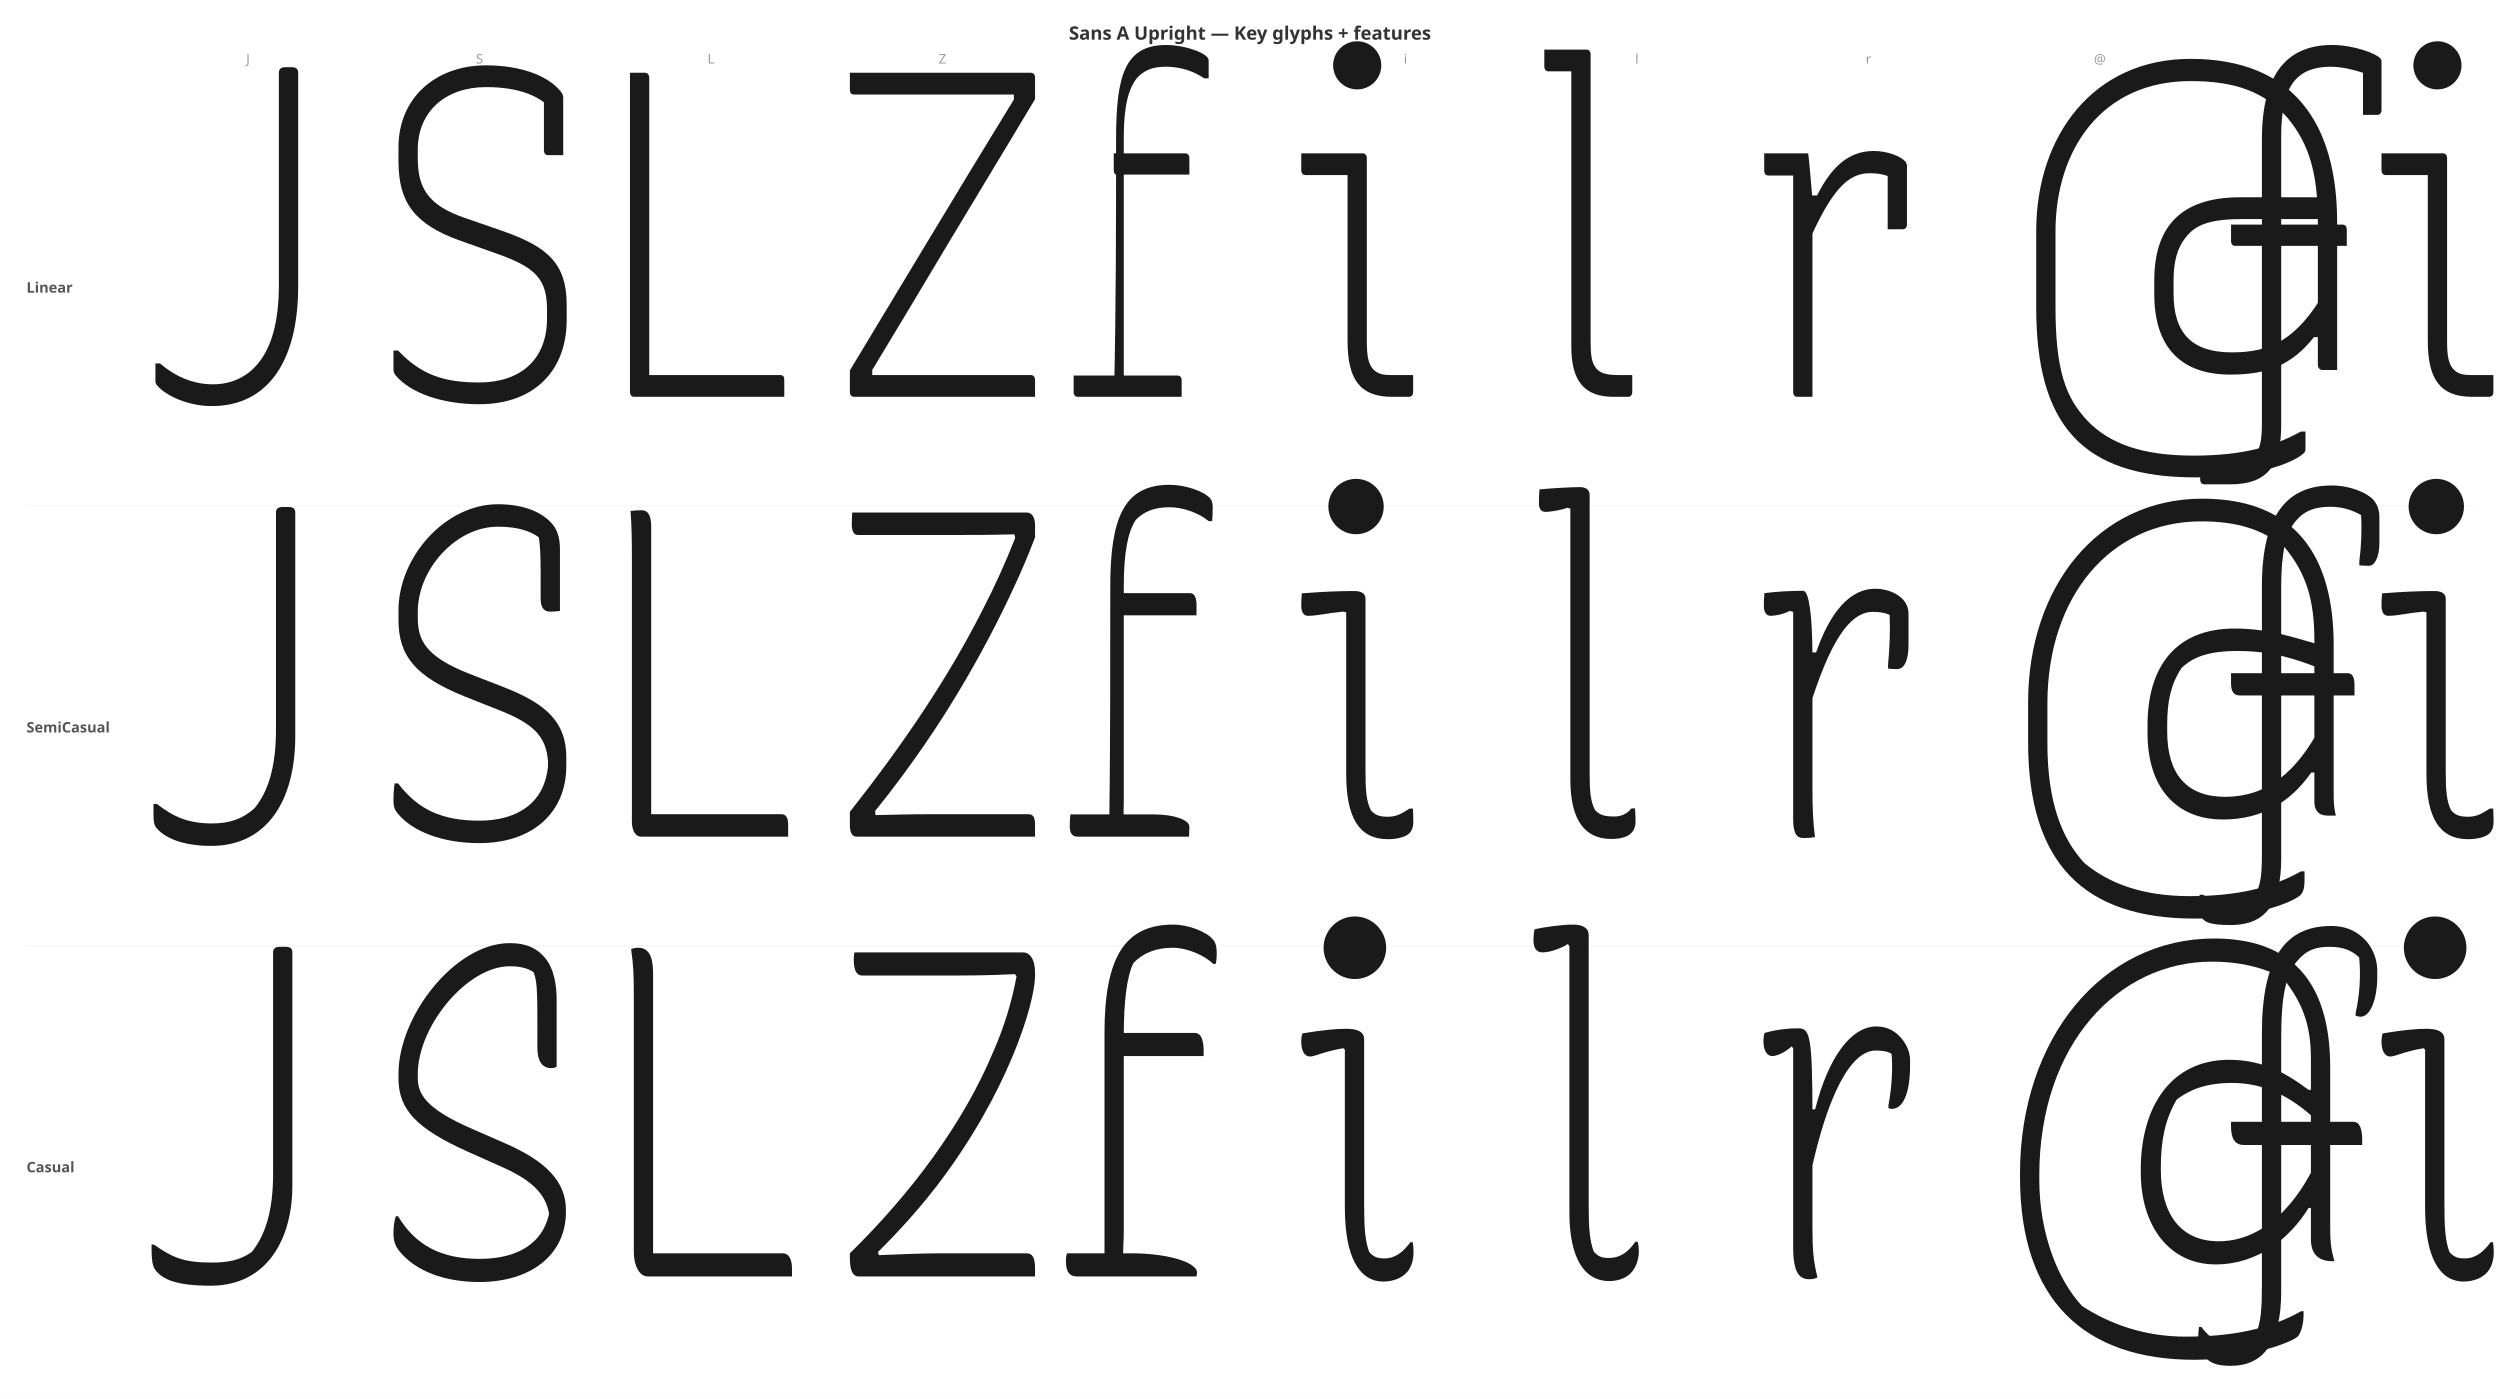
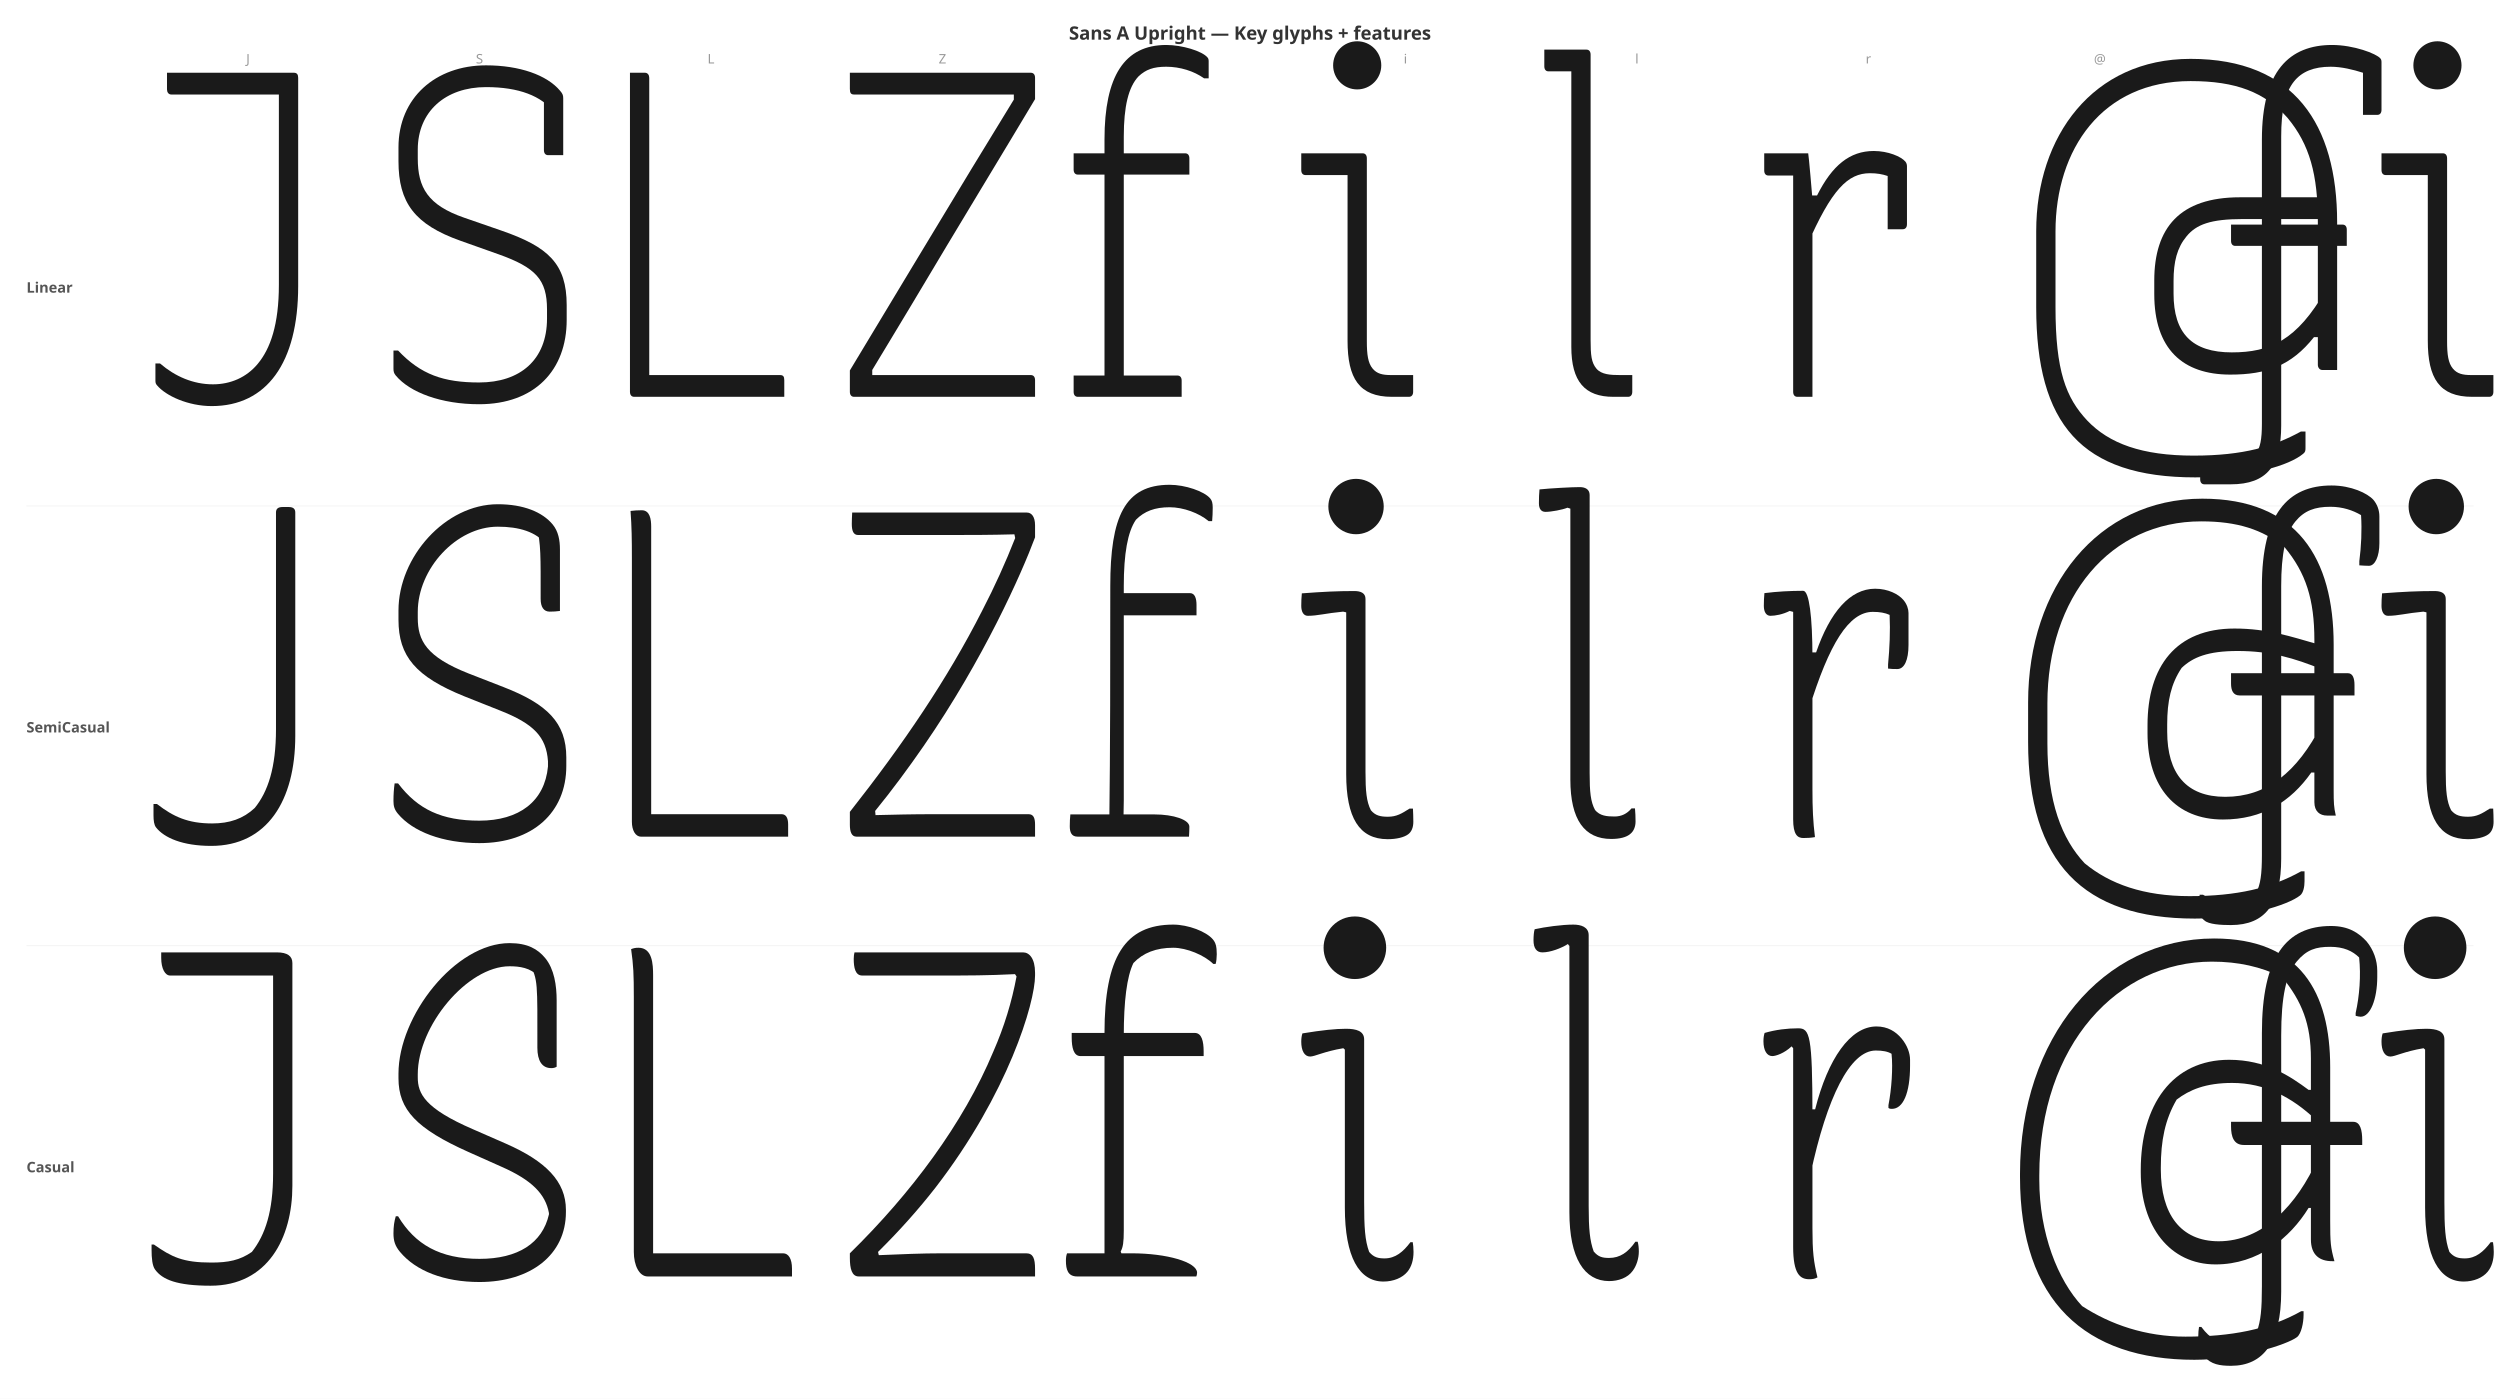
<svg xmlns="http://www.w3.org/2000/svg" width="1890.0" height="1057.5" viewBox="0 0 1890.0 1057.5">
  <rect width="100%" height="100%" fill="white" />
  <text x="945.0" y="30" text-anchor="middle" font-size="14" font-family="sans-serif" font-weight="bold" fill="#333">Sans A Upright — Key glyphs + features</text>
  <text x="187.5" y="48" text-anchor="middle" font-size="10" font-family="sans-serif" fill="#999">J</text>
  <text x="362.5" y="48" text-anchor="middle" font-size="10" font-family="sans-serif" fill="#999">S</text>
  <text x="537.5" y="48" text-anchor="middle" font-size="10" font-family="sans-serif" fill="#999">L</text>
  <text x="712.5" y="48" text-anchor="middle" font-size="10" font-family="sans-serif" fill="#999">Z</text>
  <text x="887.5" y="48" text-anchor="middle" font-size="10" font-family="sans-serif" fill="#999">f</text>
  <text x="1062.5" y="48" text-anchor="middle" font-size="10" font-family="sans-serif" fill="#999">i</text>
  <text x="1237.5" y="48" text-anchor="middle" font-size="10" font-family="sans-serif" fill="#999">l</text>
  <text x="1412.5" y="48" text-anchor="middle" font-size="10" font-family="sans-serif" fill="#999">r</text>
  <text x="1587.5" y="48" text-anchor="middle" font-size="10" font-family="sans-serif" fill="#999">@</text>
  <text x="1762.5" y="48" text-anchor="middle" font-size="10" font-family="sans-serif" fill="#999">fi</text>
  <text x="20" y="221.25" font-size="11" font-family="sans-serif" font-weight="bold" fill="#555">Linear</text>
-   <path d="M160.958 290.55C146.083 290.55 132.375 284.6 121.0 274.8H117.5C117.5 279.35 117.5 283.2 117.5 287.75C117.5 289.5 117.792 290.2 118.667 291.25C125.375 299.3 142.292 307.0 160.083 307.0C201.5 307.0 225.417 274.45 225.417 216.35C225.417 163.105 225.417 108.246 225.417 55C225.417 52.2 223.958 50.8 220.312 50.8C218.854 50.8 217.396 50.8 215.938 50.8C212.292 50.8 210.833 52.2 210.833 55C210.833 55 210.833 55 210.833 55C210.833 55 210.833 55 210.833 55C210.833 107.899 210.833 162.401 210.833 215.3C210.833 245.4 204.417 263.6 194.792 275.15C186.333 285.3 174.375 290.55 160.958 290.55Z" fill="#1a1a1a" />
+   <path d="M160.958 290.55C146.083 290.55 132.375 284.6 121.0 274.8H117.5C117.5 279.35 117.5 283.2 117.5 287.75C117.5 289.5 117.792 290.2 118.667 291.25C125.375 299.3 142.292 307.0 160.083 307.0C201.5 307.0 225.417 274.45 225.417 216.35C225.417 168.75 225.417 114.85 225.417 58.85C225.417 56.4 224.542 55 222.208 55C189.25 55 159.208 55 126.25 55C126.25 59.2 126.25 63.4 126.25 67.6C126.25 69.7 127.417 71.45 129.458 71.45C160.375 71.45 188.667 71.45 219.583 71.45L208.208 67.6L213.75 73.2L210.833 60.95C210.833 116.25 210.833 168.4 210.833 215.3C210.833 245.4 204.417 263.6 194.792 275.15C186.333 285.3 174.375 290.55 160.958 290.55Z" fill="#1a1a1a" />
  <path d="M367.458 49.4C329.25 49.4 301.25 74.035 301.25 111.35V121.85C301.25 153.35 313.53 169.736 348.208 182.05L376.792 192.2C405.06 202.238 413.542 211.45 413.542 233.85V240.85C413.542 272.0 393.24 289.15 362.208 289.15C335.375 289.15 318.167 283.2 300.958 265.0H297.458C297.458 269.55 297.458 273.989 297.458 278.65C297.458 280.75 297.75 282.15 299.208 283.9C309.885 296.712 333.598 305.6 362.208 305.6C404.208 305.6 428.417 279.89 428.417 241.9V230.7C428.417 199.292 414.433 186.58 379.125 174.35L350.833 164.55C323.415 155.053 315.833 141.8 315.833 119.75V113.1C315.833 84.4 336.715 65.85 367.458 65.85C392.25 65.85 409.458 72.5 419.083 85.1L411.208 66.9C411.208 82.3 411.208 98.05 411.208 113.45C411.208 115.9 412.375 117.3 414.417 117.3C418.208 117.3 422.0 117.3 425.792 117.3C425.792 102.964 425.792 88.6 425.792 74.25C425.792 71.8 425.208 70.75 423.458 68.65C413.542 56.75 392.833 49.4 367.458 49.4Z" fill="#1a1a1a" />
  <path d="M479.458 300.0H592.917C592.917 296.85 592.917 291.6 592.917 287.4C592.917 284.6 592.042 283.55 589.708 283.55H490.833C490.833 208.65 490.833 133.75 490.833 58.85C490.833 56.75 489.667 55 487.625 55C483.833 55 480.042 55 476.25 55C476.25 66.55 476.25 78.45 476.25 90.0C476.25 123.6 476.25 217.05 476.25 296.15C476.25 298.6 477.417 300.0 479.458 300.0Z" fill="#1a1a1a" />
  <path d="M782.5 300.0C782.5 295.8 782.5 291.6 782.5 287.4C782.5 284.95 781.333 283.55 779.292 283.55H700.833C681.875 283.55 671.375 283.55 659.417 283.55V279.7C669.042 263.95 678.958 247.15 689.167 230.35C724.75 170.5 762.083 109.25 782.5 74.95V58.85C782.5 56.4 781.333 55 779.292 55H642.5C642.5 60.6 642.5 63.4 642.5 67.25C642.5 70.4 643.375 71.45 645.708 71.45H712.208C736.125 71.45 750.125 71.45 766.458 71.45V75.3C755.375 93.5 744.583 111.0 734.375 127.8C704.625 176.8 676.917 223.0 642.5 280.05V296.15C642.5 298.6 643.667 300.0 645.708 300.0Z" fill="#1a1a1a" />
-   <path d="M881.667 34.0C850.167 34.0 843.75 57.45 843.75 105.4C843.75 169.1 843.75 232.8 842.233 296.5H850.75L849.583 292.65C849.583 288.45 849.583 284.6 849.583 280.4C849.583 221.25 849.583 162.1 849.583 103.3C849.583 80.55 853.083 65.85 860.667 57.8C866.208 52.55 872.042 50.45 881.667 50.45C892.167 50.45 902.602 53.762 910.25 59.2H913.75C913.75 55 913.75 50.45 913.75 46.25C913.75 44.85 913.458 44.15 912.875 43.45C908.792 38.55 893.625 34.0 881.667 34.0ZM842.0 115.9C842.0 120.45 842.0 123.6 842.0 128.15C842.0 130.6 842.7 132.0 843.925 132.0H899.167C899.167 127.45 899.167 124.3 899.167 119.75C899.167 117.3 898.0 115.9 895.958 115.9ZM811.667 283.9C811.667 288.45 811.667 291.6 811.667 296.15C811.667 298.6 812.833 300.0 814.875 300.0H893.333C893.333 295.45 893.333 292.3 893.333 287.75C893.333 285.3 892.167 283.9 890.125 283.9Z" fill="#1a1a1a" />
+   <path d="M881.667 34.0C850.167 34.0 835.0 57.45 835.0 105.4C835.0 169.1 835.0 232.8 835.0 296.5H850.75L849.583 292.65C849.583 288.45 849.583 284.6 849.583 280.4C849.583 221.25 849.583 162.1 849.583 103.3C849.583 80.55 853.083 65.85 860.667 57.8C866.208 52.55 872.042 50.45 881.667 50.45C892.167 50.45 902.602 53.762 910.25 59.2H913.75C913.75 55 913.75 50.45 913.75 46.25C913.75 44.85 913.458 44.15 912.875 43.45C908.792 38.55 893.625 34.0 881.667 34.0ZM811.667 115.9C811.667 120.45 811.667 123.6 811.667 128.15C811.667 130.6 812.833 132.0 814.875 132.0H899.167C899.167 127.45 899.167 124.3 899.167 119.75C899.167 117.3 898.0 115.9 895.958 115.9ZM811.667 283.9C811.667 288.45 811.667 291.6 811.667 296.15C811.667 298.6 812.833 300.0 814.875 300.0H893.333C893.333 295.45 893.333 292.3 893.333 287.75C893.333 285.3 892.167 283.9 890.125 283.9Z" fill="#1a1a1a" />
  <path d="M983.75 115.9C983.75 120.1 983.75 124.3 983.75 128.5C983.75 130.95 984.917 132.35 986.958 132.35C998.333 132.35 1003.875 132.35 1015.25 132.35H1018.75C1018.75 173.65 1018.75 217.75 1018.75 257.65C1018.75 286.0 1027.5 300.0 1052.292 300.0C1058.125 300.0 1062.792 300.0 1065.125 300.0C1067.167 300.0 1068.333 298.6 1068.333 296.15C1068.333 291.95 1068.333 287.75 1068.333 283.55H1064.833C1058.708 283.55 1056.958 283.55 1051.708 283.55C1045.0 283.55 1040.917 282.5 1037.708 278.65C1034.208 274.45 1033.333 268.15 1033.333 258.0C1033.333 216.0 1033.333 165.25 1033.333 119.75C1033.333 117.3 1032.167 115.9 1030.125 115.9C1012.625 115.9 1001.25 115.9 983.75 115.9ZM1007.842 49.4C1007.842 59.452 1015.99 67.6 1026.042 67.6C1036.094 67.6 1044.242 59.452 1044.242 49.4C1044.242 39.348 1036.094 31.2 1026.042 31.2C1015.99 31.2 1007.842 39.348 1007.842 49.4Z" fill="#1a1a1a" />
  <path d="M1167.5 37.5C1167.5 41.7 1167.5 45.9 1167.5 50.1C1167.5 52.55 1168.667 53.95 1170.708 53.95C1173.333 53.95 1182.083 53.95 1184.708 53.95H1187.917C1187.917 94.9 1187.917 214.6 1187.917 262.2C1187.917 288.45 1198.125 300.0 1219.708 300.0C1225.25 300.0 1228.75 300.0 1230.792 300.0C1232.833 300.0 1234.0 298.6 1234.0 296.15C1234.0 291.95 1234.0 287.75 1234.0 283.55H1230.5C1229.333 283.55 1227.0 283.55 1224.667 283.55C1217.667 283.55 1210.667 283.2 1206.875 278.65C1203.083 274.1 1202.5 268.5 1202.5 256.95C1202.5 212.15 1202.5 86.15 1202.5 41.35C1202.5 38.9 1201.333 37.5 1199.292 37.5C1195.792 37.5 1176.25 37.5 1167.5 37.5Z" fill="#1a1a1a" />
  <path d="M1333.75 115.9C1333.75 120.1 1333.75 124.65 1333.75 128.85C1333.75 131.3 1334.917 132.7 1336.958 132.7C1341.771 132.7 1346.729 132.7 1351.542 132.7H1355.625C1355.625 187.3 1355.625 241.55 1355.625 296.15C1355.625 298.6 1356.792 300.0 1358.833 300.0C1362.625 300.0 1366.417 300.0 1370.208 300.0C1370.208 288.1 1370.208 276.2 1370.208 264.65C1370.208 226.5 1370.208 189.05 1370.208 150.55C1370.208 150.2 1367.292 115.9 1367.0 115.9C1356.052 115.9 1344.698 115.9 1333.75 115.9ZM1416.583 114.15C1398.5 114.15 1385.083 125.0 1373.708 147.75H1366.125V185.55C1384.702 143.056 1397.042 130.95 1413.667 130.95C1418.917 130.95 1423.0 131.65 1427.083 133.05C1427.083 146.7 1427.083 156.85 1427.083 169.1V173.3C1430.875 173.3 1434.667 173.3 1438.458 173.3C1440.5 173.3 1441.667 171.9 1441.667 169.45V125.7C1441.667 124.65 1441.375 123.25 1440.5 122.2C1437.292 118.35 1427.375 114.15 1416.583 114.15Z" fill="#1a1a1a" />
  <path d="M1539.375 174.7V232.45C1539.375 320.3 1573.208 360.9 1659.542 360.9C1701.833 360.9 1730.708 351.8 1741.208 343.05C1742.958 341.65 1742.958 340.6 1742.958 338.15C1742.958 334.65 1742.958 329.75 1742.958 326.25H1739.458C1719.042 337.45 1696.292 344.45 1658.375 344.45C1619.292 344.45 1594.5 335.35 1577.875 317.85C1561.833 300.7 1553.958 280.4 1553.958 232.1V175.05C1553.958 112.75 1589.25 61.3 1656.042 61.3C1690.458 61.3 1712.042 69.7 1729.25 88.95C1746.167 109.25 1752.292 132.0 1752.292 167.7C1752.292 196.75 1752.292 246.8 1752.292 275.85C1752.292 277.95 1753.75 279.7 1755.5 279.7H1766.875C1766.875 277.25 1766.875 274.45 1766.875 272.0C1766.875 244.35 1766.875 195.7 1766.875 168.05C1766.875 94.2 1734.5 44.5 1656.042 44.5C1582.25 44.5 1539.375 102.95 1539.375 174.7ZM1758.125 219.5C1736.542 257.3 1716.125 266.4 1687.25 266.4C1657.208 266.4 1643.208 252.05 1643.208 221.95V212.5C1643.208 197.8 1645.833 187.3 1653.125 178.55C1660.417 169.8 1670.917 165.6 1695.708 165.6C1721.083 165.6 1735.958 165.6 1760.167 165.6V149.15H1755.792C1733.625 149.15 1715.542 149.15 1693.375 149.15C1647.875 149.15 1628.625 172.25 1628.625 212.15V222.3C1628.625 263.95 1650.208 283.2 1686.083 283.2C1713.5 283.2 1732.167 276.55 1749.375 254.85H1758.125Z" fill="#1a1a1a" />
  <path d="M1663.333 349.7C1663.333 353.9 1663.333 358.1 1663.333 362.3C1663.333 364.75 1664.5 366.15 1666.542 366.15C1667.958 366.15 1679.696 366.15 1686.375 366.15C1714.375 366.15 1724.583 351.45 1724.583 321.7C1724.583 263.6 1724.583 162.45 1724.583 103.3C1724.583 83.7 1727.5 70.05 1734.208 61.65C1740.217 54.097 1749.322 50.45 1761.917 50.45C1770.185 50.45 1778.954 52.612 1786.417 55C1786.417 64.45 1786.417 73.2 1786.417 82.65V86.85C1790.208 86.85 1793.417 86.85 1797.208 86.85C1799.25 86.85 1800.417 85.45 1800.417 83.0V46.95C1800.417 45.55 1800.125 44.85 1799.542 44.15C1796.502 40.503 1779.354 34.0 1763.083 34.0C1730.834 34.0 1710.0 53.6 1710.0 105.4C1710.0 175.75 1710.0 249.95 1710.0 320.3C1710.0 331.85 1708.833 338.85 1705.042 343.4C1701.25 347.95 1694.833 349.7 1685.5 349.7C1679.145 349.7 1673.188 349.7 1666.833 349.7ZM1686.667 169.8C1686.667 174.35 1686.667 177.5 1686.667 182.05C1686.667 184.5 1687.833 185.9 1689.875 185.9H1774.167C1774.167 181.35 1774.167 178.2 1774.167 173.65C1774.167 171.2 1773.0 169.8 1770.958 169.8ZM1800.417 115.9C1800.417 120.1 1800.417 124.3 1800.417 128.5C1800.417 130.95 1801.583 132.35 1803.625 132.35C1815.0 132.35 1820.542 132.35 1831.917 132.35H1835.417C1835.417 173.65 1835.417 217.75 1835.417 257.65C1835.417 286.0 1844.167 300.0 1868.958 300.0C1874.792 300.0 1879.458 300.0 1881.792 300.0C1883.833 300.0 1885.0 298.6 1885.0 296.15C1885.0 291.95 1885.0 287.75 1885.0 283.55H1881.5C1875.375 283.55 1873.625 283.55 1868.375 283.55C1861.667 283.55 1857.583 282.5 1854.375 278.65C1850.875 274.45 1850.0 268.15 1850.0 258.0C1850.0 216.0 1850.0 165.25 1850.0 119.75C1850.0 117.3 1848.833 115.9 1846.792 115.9C1829.292 115.9 1817.917 115.9 1800.417 115.9ZM1824.508 49.4C1824.508 59.452 1832.656 67.6 1842.708 67.6C1852.76 67.6 1860.908 59.452 1860.908 49.4C1860.908 39.348 1852.76 31.2 1842.708 31.2C1832.656 31.2 1824.508 39.348 1824.508 49.4Z" fill="#1a1a1a" />
  <line x1="20" y1="382.5" x2="1870.0" y2="382.5" stroke="#eee" stroke-width="0.5" />
  <text x="20" y="553.75" font-size="11" font-family="sans-serif" font-weight="bold" fill="#555">SemiCasual</text>
  <path d="M160.375 622.525C142.146 622.525 131.062 617.45 118.667 607.825H116.042C116.042 610.8 116.042 613.25 116.042 616.225C116.042 620.425 116.479 623.575 117.938 625.5C124.062 633.375 138.062 639.5 159.646 639.5C201.938 639.5 223.229 605.2 223.229 556.375C223.229 500.646 223.229 443.229 223.229 387.5C223.229 384.7 221.771 383.3 218.125 383.3C216.667 383.3 215.208 383.3 213.75 383.3C210.104 383.3 208.646 384.7 208.646 387.5C208.646 387.5 208.646 387.5 208.646 387.5C208.646 387.5 208.646 387.5 208.646 387.5C208.646 441.554 208.646 497.246 208.646 551.3C208.646 580.525 202.521 598.55 192.604 610.8C183.854 619.025 173.5 622.525 160.375 622.525Z" fill="#1a1a1a" />
  <path d="M376.354 381.2C336.688 381.2 301.25 420.993 301.25 461.525V468.525C301.25 496.175 314.244 511.543 351.125 526.45L377.958 537.125C403.613 547.219 412.958 557.075 414.271 575.45V579.475C411.792 605.9 392.454 620.425 362.354 620.425C334.062 620.425 315.979 612.025 300.958 592.25H298.333C297.75 596.45 297.458 600.595 297.458 605.55C297.458 609.4 298.188 612.025 300.812 615.175C312.13 628.756 334.632 637.4 362.354 637.4C402.75 637.4 428.125 614.22 428.125 579.125V572.65C428.125 546.271 413.55 532.215 380.729 519.45L354.188 509.125C322.249 496.501 315.833 484.275 315.833 467.125V462.575C315.833 430.025 344.941 398.175 376.354 398.175C392.396 398.175 405.375 402.025 412.958 411.65L405.667 397.65C409.021 411.3 408.729 420.575 408.729 452.775C408.729 458.9 411.062 462.4 415.583 462.4C418.354 462.4 420.833 462.225 423.312 461.875C423.312 446.307 423.312 430.9 423.312 415.325C423.312 408.5 422.146 401.675 417.771 396.425C410.042 387.15 395.896 381.2 376.354 381.2Z" fill="#1a1a1a" />
  <path d="M484.562 632.5C484.562 632.5 595.833 632.5 595.833 632.5C595.833 629.875 595.833 626.2 595.833 623.225C595.833 618.15 594.083 615.525 590.875 615.525C590.875 615.525 492.292 615.525 492.292 615.525C492.292 543.075 492.292 470.625 492.292 398.175C492.292 392.75 491.417 385.75 485.146 385.75C482.083 385.75 479.458 385.925 476.688 386.275C477.562 398.175 477.708 407.625 477.708 421.8C477.708 471.15 477.708 551.475 477.708 621.3C477.708 627.6 480.333 632.5 484.562 632.5Z" fill="#1a1a1a" />
  <path d="M782.5 632.5C782.5 629.525 782.5 626.375 782.5 623.4C782.5 618.15 781.188 615.525 777.542 615.525C777.542 615.525 706.521 615.525 706.521 615.525C689.312 615.525 676.333 615.875 661.896 616.225C661.896 616.225 661.604 613.075 661.604 613.075C674.583 597.15 686.833 580.525 698.208 564.075C743.417 498.625 772.292 433.7 782.5 406.225C782.5 406.225 782.5 397.125 782.5 397.125C782.5 390.475 779.729 387.5 776.375 387.5C776.375 387.5 644.25 387.5 644.25 387.5C644.104 390.825 643.958 393.1 643.958 396.075C643.958 400.975 644.979 404.475 648.771 404.475C648.771 404.475 712.354 404.475 712.354 404.475C733.354 404.475 748.521 404.475 766.896 403.95C766.896 403.95 767.479 406.75 767.479 406.75C760.188 425.3 751.875 443.675 742.688 461.35C716.438 513.15 682.75 562.675 642.5 613.775C642.5 613.775 642.5 623.575 642.5 623.575C642.5 628.825 643.812 632.5 647.458 632.5C647.458 632.5 782.5 632.5 782.5 632.5Z" fill="#1a1a1a" />
  <path d="M884.292 366.5C850.312 366.5 839.375 390.475 839.375 443.15C839.375 503.525 839.375 563.725 838.617 624.1C838.617 624.1 850.021 624.1 850.021 624.1C850.021 624.1 849.35 619.375 849.35 619.375C849.292 615.7 849.583 611.85 849.583 605.375C849.583 551.3 849.583 497.05 849.583 443.15C849.583 418.65 852.5 402.025 858.771 392.925C865.188 386.45 873.062 383.475 884.292 383.475C894.646 383.475 906.572 387.931 913.75 393.975C913.75 393.975 916.375 393.975 916.375 393.975C916.667 391.0 916.812 387.15 916.812 383.825C916.812 380.15 916.229 378.4 914.917 376.825C910.396 371.4 895.958 366.5 884.292 366.5ZM841.562 448.4C841.562 451.2 841.562 453.475 841.562 456.275C841.562 461.35 842.35 465.2 844.538 465.2C844.538 465.2 904.562 465.2 904.562 465.2C904.562 462.4 904.562 460.125 904.562 457.325C904.562 452.25 903.25 448.4 899.604 448.4C899.604 448.4 841.562 448.4 841.562 448.4ZM809.188 615.7C808.896 618.675 808.75 621.125 808.75 624.625C808.75 629.175 810.062 632.5 814.583 632.5C814.583 632.5 898.875 632.5 898.875 632.5C899.021 629.875 899.167 627.775 899.167 624.975C899.167 619.725 887.202 615.7 872.771 615.7C872.771 615.7 809.188 615.7 809.188 615.7Z" fill="#1a1a1a" />
  <path d="M984.188 448.575C983.896 451.55 983.75 454.7 983.75 458.025C983.75 462.575 985.5 465.55 988.708 465.55C996.146 465.55 1002.417 463.625 1015.396 462.4C1015.396 462.4 1017.729 462.925 1017.729 462.925C1017.729 503.525 1017.729 545.35 1017.729 585.25C1017.729 618.15 1027.5 634.425 1049.083 634.425C1055.792 634.425 1061.479 633.025 1064.542 630.75C1067.167 628.825 1068.479 625.5 1068.479 621.3C1068.479 617.8 1068.333 614.3 1068.188 611.325C1068.188 611.325 1065.562 611.325 1065.562 611.325C1059.729 615.0 1055.938 617.45 1049.229 617.45C1043.542 617.45 1039.75 616.575 1036.396 612.55C1033.042 606.075 1032.312 598.025 1032.312 583.325C1032.312 541.85 1032.312 496.0 1032.312 452.775C1032.312 448.4 1028.812 446.825 1023.854 446.825C1011.167 446.825 1000.375 447.35 984.188 448.575ZM1004.237 382.95C1004.237 382.95 1004.237 382.95 1004.237 382.95C1004.237 394.51 1013.607 403.88 1025.167 403.88C1036.726 403.88 1046.097 394.51 1046.097 382.95C1046.097 382.95 1046.097 382.95 1046.097 382.95C1046.097 371.39 1036.726 362.02 1025.167 362.02C1013.607 362.02 1004.237 371.39 1004.237 382.95Z" fill="#1a1a1a" />
  <path d="M1163.854 370.0C1163.562 372.975 1163.417 376.825 1163.417 380.5C1163.417 384.7 1165.167 386.975 1168.375 386.975C1172.75 386.975 1181.208 385.4 1185.0 383.825C1185.0 383.825 1187.188 384.525 1187.188 384.525C1187.188 438.425 1187.188 531.875 1187.188 589.275C1187.188 619.9 1197.979 634.25 1218.104 634.25C1224.375 634.25 1229.625 633.025 1232.542 630.4C1235.021 628.475 1236.479 624.975 1236.479 621.125C1236.479 617.625 1236.333 614.3 1236.042 611.15C1236.042 611.15 1233.417 611.15 1233.417 611.15C1230.062 615.175 1225.833 617.275 1220.583 617.275C1214.604 617.275 1209.5 616.75 1205.854 612.375C1202.5 606.075 1201.771 598.9 1201.771 584.375C1201.771 528.025 1201.771 430.55 1201.771 374.2C1201.771 369.825 1198.271 368.25 1194.333 368.25C1188.354 368.25 1172.167 369.125 1163.854 370.0Z" fill="#1a1a1a" />
  <path d="M1333.896 448.4C1333.604 451.375 1333.458 454.7 1333.458 458.025C1333.458 462.75 1335.354 465.55 1338.417 465.55C1342.127 465.55 1347.823 464.5 1353.0 461.875C1353.0 461.875 1355.625 462.575 1355.625 462.575C1355.625 514.9 1355.625 567.05 1355.625 619.375C1355.625 630.925 1358.833 633.55 1363.354 633.55C1366.417 633.55 1369.333 633.375 1372.104 632.85C1370.646 620.95 1370.208 611.15 1370.208 596.625C1370.208 563.025 1370.208 532.75 1370.208 497.05C1370.208 466.25 1367.729 446.65 1363.208 446.65C1353.611 446.65 1343.599 447.175 1333.896 448.4ZM1417.604 445.075C1398.646 445.075 1383.479 462.75 1372.979 493.2C1372.979 493.2 1366.271 493.2 1366.271 493.2C1366.271 493.2 1367.438 536.6 1367.438 536.6C1382.943 486.206 1397.881 462.575 1415.854 462.575C1421.104 462.575 1425.042 463.275 1428.542 464.85C1429.125 476.925 1428.542 490.225 1427.375 502.3C1427.375 502.3 1427.375 505.45 1427.375 505.45C1429.708 505.8 1432.042 505.8 1434.375 505.8C1439.625 505.8 1442.833 499.15 1442.833 487.6C1442.833 487.6 1442.833 463.45 1442.833 463.45C1442.833 460.475 1441.667 456.8 1439.042 453.65C1435.25 449.1 1427.229 445.075 1417.604 445.075Z" fill="#1a1a1a" />
  <path d="M1533.25 531.0C1533.25 531.0 1533.25 561.1 1533.25 561.1C1533.25 652.1 1574.958 694.45 1659.25 694.45C1697.75 694.45 1729.979 684.125 1738.875 676.95C1741.354 675.025 1742.229 670.3 1742.229 666.1C1742.229 663.825 1742.229 661.025 1742.229 658.75C1742.229 658.75 1739.604 658.75 1739.604 658.75C1717.0 671.35 1691.188 677.475 1655.312 677.475C1620.604 677.475 1595.083 668.375 1575.979 652.625C1558.771 634.25 1547.833 606.425 1547.833 561.975C1547.833 561.975 1547.833 531.875 1547.833 531.875C1547.833 450.675 1595.667 394.15 1664.062 394.15C1691.479 394.15 1710.438 400.275 1727.208 413.75C1743.25 433.175 1749.667 453.125 1749.667 483.925C1749.667 516.3 1749.667 574.05 1749.667 606.425C1749.667 613.425 1753.75 616.575 1759.292 616.575C1759.292 616.575 1765.854 616.575 1765.854 616.575C1764.396 610.1 1764.25 606.95 1764.25 597.5C1764.25 567.225 1764.25 511.75 1764.25 487.425C1764.25 422.325 1736.833 377.0 1664.938 377.0C1585.896 377.0 1533.25 443.85 1533.25 531.0ZM1755.208 547.625C1736.542 584.375 1713.208 602.4 1682.292 602.4C1652.833 602.4 1638.396 584.9 1638.396 553.05C1638.396 553.05 1638.396 547.625 1638.396 547.625C1638.396 529.95 1641.312 516.825 1649.333 504.925C1657.792 496.875 1669.167 492.15 1691.625 492.15C1716.708 492.15 1734.354 497.575 1755.354 505.975C1755.354 505.975 1755.354 486.55 1755.354 486.55C1755.354 486.55 1750.542 486.55 1750.542 486.55C1732.604 481.475 1714.375 475.175 1689.292 475.175C1645.104 475.175 1623.521 503.7 1623.521 548.325C1623.521 548.325 1623.521 554.275 1623.521 554.275C1623.521 595.575 1645.25 619.55 1680.542 619.55C1710.292 619.55 1731.729 606.25 1747.333 584.025C1747.333 584.025 1755.208 584.025 1755.208 584.025C1755.208 584.025 1755.208 547.625 1755.208 547.625Z" fill="#1a1a1a" />
  <path d="M1662.896 676.425C1662.75 679.4 1662.604 682.9 1662.604 686.4C1662.604 690.6 1663.917 693.925 1666.542 695.85C1669.729 698.825 1678.952 699.35 1686.521 699.35C1712.781 699.35 1724.583 683.075 1724.583 649.125C1724.583 588.925 1724.583 504.05 1724.583 443.15C1724.583 418.475 1727.938 403.25 1735.229 394.325C1742.025 385.998 1750.078 383.125 1761.771 383.125C1771.009 383.125 1778.748 385.781 1784.958 389.425C1785.688 400.975 1785.104 413.05 1783.646 424.25C1783.646 424.25 1783.646 427.4 1783.646 427.4C1786.271 427.575 1788.458 427.75 1790.938 427.75C1795.604 427.75 1798.812 420.4 1798.812 410.775C1798.812 410.775 1798.812 390.475 1798.812 390.475C1798.812 385.775 1797.274 381.454 1794.292 377.875C1789.825 372.887 1777.49 367.025 1762.646 367.025C1729.604 367.025 1710.0 388.55 1710.0 443.15C1710.0 510.0 1710.0 579.65 1710.0 646.325C1710.0 660.85 1708.979 668.725 1705.625 675.025C1701.02 680.242 1694.509 682.375 1685.646 682.375C1678.094 682.375 1672.052 680.975 1665.521 676.425C1665.521 676.425 1662.896 676.425 1662.896 676.425ZM1686.667 508.95C1686.667 511.75 1686.667 514.025 1686.667 516.825C1686.667 521.9 1688.271 525.75 1693.083 525.75C1693.083 525.75 1780.0 525.75 1780.0 525.75C1780.0 522.95 1780.0 520.675 1780.0 517.875C1780.0 512.8 1778.688 508.95 1775.042 508.95C1775.042 508.95 1686.667 508.95 1686.667 508.95ZM1800.854 448.575C1800.562 451.55 1800.417 454.7 1800.417 458.025C1800.417 462.575 1802.167 465.55 1805.375 465.55C1812.812 465.55 1819.083 463.625 1832.062 462.4C1832.062 462.4 1834.396 462.925 1834.396 462.925C1834.396 503.525 1834.396 545.35 1834.396 585.25C1834.396 618.15 1844.167 634.425 1865.75 634.425C1872.458 634.425 1878.146 633.025 1881.208 630.75C1883.833 628.825 1885.146 625.5 1885.146 621.3C1885.146 617.8 1885.0 614.3 1884.854 611.325C1884.854 611.325 1882.229 611.325 1882.229 611.325C1876.396 615.0 1872.604 617.45 1865.896 617.45C1860.208 617.45 1856.417 616.575 1853.062 612.55C1849.708 606.075 1848.979 598.025 1848.979 583.325C1848.979 541.85 1848.979 496.0 1848.979 452.775C1848.979 448.4 1845.479 446.825 1840.521 446.825C1827.833 446.825 1817.042 447.35 1800.854 448.575ZM1820.903 382.95C1820.903 382.95 1820.903 382.95 1820.903 382.95C1820.903 394.51 1830.274 403.88 1841.833 403.88C1853.393 403.88 1862.763 394.51 1862.763 382.95C1862.763 382.95 1862.763 382.95 1862.763 382.95C1862.763 371.39 1853.393 362.02 1841.833 362.02C1830.274 362.02 1820.903 371.39 1820.903 382.95Z" fill="#1a1a1a" />
  <line x1="20" y1="715.0" x2="1870.0" y2="715.0" stroke="#eee" stroke-width="0.5" />
  <text x="20" y="886.25" font-size="11" font-family="sans-serif" font-weight="bold" fill="#555">Casual</text>
-   <path d="M159.792 954.5C138.208 954.5 129.75 950.3 116.333 940.85H114.583C114.583 942.25 114.583 943.3 114.583 944.7C114.583 951.35 115.167 956.95 117.208 959.75C122.75 967.45 133.833 972.0 159.208 972.0C202.375 972.0 221.042 935.95 221.042 896.4C221.042 838.188 221.042 778.212 221.042 720.0C221.042 717.2 219.583 715.8 215.938 715.8C214.479 715.8 213.021 715.8 211.562 715.8C207.917 715.8 206.458 717.2 206.458 720.0C206.458 720.0 206.458 720.0 206.458 720.0C206.458 720.0 206.458 720.0 206.458 720.0C206.458 775.209 206.458 832.091 206.458 887.3C206.458 915.65 200.625 933.5 190.417 946.45C181.375 952.75 172.625 954.5 159.792 954.5Z" fill="#1a1a1a" />
+   <path d="M159.792 954.5C138.208 954.5 129.75 950.3 116.333 940.85H114.583C114.583 942.25 114.583 943.3 114.583 944.7C114.583 951.35 115.167 956.95 117.208 959.75C122.75 967.45 133.833 972.0 159.208 972.0C202.375 972.0 221.042 935.95 221.042 896.4C221.042 833.4 221.042 780.55 221.042 728.05C221.042 722.8 217.25 720.0 209.375 720.0C179.625 720.0 150.75 720.0 121.875 720.0C121.875 721.75 121.875 722.8 121.875 724.2C121.875 732.25 124.792 737.5 128.583 737.5C158.333 737.5 185.75 737.5 215.208 737.5L203.542 732.6L210.542 741.0L206.458 727.0C206.458 779.5 206.458 832.0 206.458 887.3C206.458 915.65 200.625 933.5 190.417 946.45C181.375 952.75 172.625 954.5 159.792 954.5Z" fill="#1a1a1a" />
  <path d="M385.25 713.0C344.125 713.0 301.25 767.95 301.25 811.7V815.2C301.25 839.0 314.958 853.35 354.042 870.85L379.125 882.05C402.167 892.2 412.375 902.7 415.0 917.05V918.1C410.042 939.8 391.667 951.7 362.5 951.7C332.75 951.7 313.792 940.85 300.958 919.5H299.208C298.042 923.35 297.458 927.2 297.458 932.45C297.458 938.05 298.625 941.9 302.417 946.45C314.375 960.8 335.667 969.2 362.5 969.2C401.292 969.2 427.833 948.55 427.833 916.35V914.6C427.833 893.25 412.667 877.85 382.333 864.55L357.542 853.7C321.083 837.95 315.833 826.75 315.833 814.5V812.05C315.833 775.65 353.167 730.5 385.25 730.5C392.542 730.5 401.292 731.55 406.833 738.2L400.125 728.4C406.833 740.3 406.25 743.1 406.25 792.1C406.25 801.9 409.75 807.5 416.75 807.5C418.5 807.5 419.667 807.15 420.833 806.45C420.833 789.65 420.833 773.2 420.833 756.4C420.833 745.2 419.083 732.6 412.083 724.2C406.542 717.55 398.958 713.0 385.25 713.0Z" fill="#1a1a1a" />
  <path d="M489.667 965.0H598.75C598.75 962.9 598.75 960.8 598.75 959.05C598.75 951.7 596.125 947.5 592.042 947.5H493.75C493.75 877.5 493.75 807.5 493.75 737.5C493.75 728.75 493.167 716.5 482.667 716.5C480.333 716.5 478.875 716.85 477.125 717.55C478.875 729.8 479.167 736.8 479.167 753.6C479.167 818.7 479.167 885.9 479.167 946.45C479.167 956.6 483.25 965.0 489.667 965.0Z" fill="#1a1a1a" />
  <path d="M782.5 965.0C782.5 963.25 782.5 961.15 782.5 959.4C782.5 951.35 781.042 947.5 775.792 947.5H712.208C696.75 947.5 681.292 948.2 664.375 948.9L663.792 946.45C680.125 930.35 694.708 913.9 707.25 897.8C762.083 826.75 782.5 758.15 782.5 737.5V735.4C782.5 724.55 778.125 720.0 773.458 720.0H646.0C645.708 721.05 645.417 722.8 645.417 724.9C645.417 731.55 646.583 737.5 651.833 737.5H712.5C730.583 737.5 746.917 737.5 767.333 736.45L768.5 738.2C765.0 757.1 759.167 776.35 751.0 794.9C728.25 849.5 688.583 902.35 642.5 947.5V951.0C642.5 959.05 643.958 965.0 649.208 965.0Z" fill="#1a1a1a" />
-   <path d="M886.917 699.0C850.458 699.0 835.0 723.5 835.0 780.9C835.0 837.95 835.0 894.65 835.0 951.7H849.292L849.117 946.1C849.0 942.95 849.583 939.1 849.583 930.35C849.583 881.35 849.583 832.0 849.583 783.0C849.583 756.75 851.917 738.2 856.875 728.05C864.167 720.35 874.083 716.5 886.917 716.5C897.125 716.5 910.542 722.1 917.25 728.75H919.0C919.583 727.0 919.875 723.85 919.875 721.4C919.875 715.45 919.0 712.65 916.958 710.2C912.0 704.25 898.292 699.0 886.917 699.0ZM841.125 780.9C841.125 781.95 841.125 783.35 841.125 784.4C841.125 792.1 842.0 798.4 845.15 798.4H909.958C909.958 797.35 909.958 795.95 909.958 794.9C909.958 787.2 908.5 780.9 903.25 780.9ZM806.708 947.5C806.125 948.9 805.833 950.65 805.833 953.1C805.833 959.75 807.292 965.0 814.292 965.0H904.417C904.708 964.3 905.0 963.25 905.0 962.2C905.0 954.15 882.237 947.5 855.417 947.5Z" fill="#1a1a1a" />
+   <path d="M886.917 699.0C850.458 699.0 835.0 723.5 835.0 780.9C835.0 837.95 835.0 894.65 835.0 951.7H849.292L847.25 946.1C849.0 942.95 849.583 939.1 849.583 930.35C849.583 881.35 849.583 832.0 849.583 783.0C849.583 756.75 851.917 738.2 856.875 728.05C864.167 720.35 874.083 716.5 886.917 716.5C897.125 716.5 910.542 722.1 917.25 728.75H919.0C919.583 727.0 919.875 723.85 919.875 721.4C919.875 715.45 919.0 712.65 916.958 710.2C912.0 704.25 898.292 699.0 886.917 699.0ZM810.208 780.9C810.208 781.95 810.208 783.35 810.208 784.4C810.208 792.1 811.667 798.4 816.917 798.4H909.958C909.958 797.35 909.958 795.95 909.958 794.9C909.958 787.2 908.5 780.9 903.25 780.9ZM806.708 947.5C806.125 948.9 805.833 950.65 805.833 953.1C805.833 959.75 807.292 965.0 814.292 965.0H904.417C904.708 964.3 905.0 963.25 905.0 962.2C905.0 954.15 882.237 947.5 855.417 947.5Z" fill="#1a1a1a" />
  <path d="M984.625 781.25C984.042 783.0 983.75 785.1 983.75 787.55C983.75 794.2 986.083 798.75 990.458 798.75C993.958 798.75 1000.958 794.9 1015.542 792.45L1016.708 793.5C1016.708 833.4 1016.708 872.95 1016.708 912.85C1016.708 950.3 1027.5 968.85 1045.875 968.85C1053.458 968.85 1060.167 966.05 1063.958 961.5C1067.167 957.65 1068.625 952.4 1068.625 946.45C1068.625 943.65 1068.333 940.85 1068.042 939.1H1066.292C1060.75 946.45 1054.917 951.35 1046.75 951.35C1042.083 951.35 1038.583 950.65 1035.083 946.45C1031.875 937.7 1031.292 927.9 1031.292 908.65C1031.292 867.7 1031.292 826.75 1031.292 785.8C1031.292 779.5 1025.458 777.75 1017.583 777.75C1009.708 777.75 999.5 778.8 984.625 781.25ZM1000.632 716.5C1000.632 729.567 1011.224 740.16 1024.292 740.16C1037.359 740.16 1047.952 729.567 1047.952 716.5C1047.952 703.433 1037.359 692.84 1024.292 692.84C1011.224 692.84 1000.632 703.433 1000.632 716.5Z" fill="#1a1a1a" />
  <path d="M1160.208 702.5C1159.625 704.25 1159.333 707.75 1159.333 710.9C1159.333 716.85 1161.667 720.0 1166.042 720.0C1172.167 720.0 1180.333 716.85 1185.292 713.7L1186.458 715.1C1186.458 781.95 1186.458 849.15 1186.458 916.35C1186.458 951.35 1197.833 968.5 1216.5 968.5C1223.5 968.5 1230.5 966.05 1234.292 960.8C1237.208 956.95 1238.958 951.35 1238.958 946.1C1238.958 943.3 1238.667 940.85 1238.083 938.75H1236.333C1230.792 946.8 1224.667 951.0 1216.5 951.0C1211.542 951.0 1208.333 950.3 1204.833 946.1C1201.917 938.05 1201.042 929.3 1201.042 911.8C1201.042 843.9 1201.042 774.95 1201.042 707.05C1201.042 700.75 1195.208 699.0 1189.375 699.0C1180.917 699.0 1168.083 700.75 1160.208 702.5Z" fill="#1a1a1a" />
  <path d="M1334.042 780.9C1333.458 782.65 1333.167 784.75 1333.167 787.2C1333.167 794.2 1335.792 798.4 1339.875 798.4C1342.483 798.4 1348.917 796.3 1354.458 791.05L1355.625 792.45C1355.625 842.5 1355.625 892.55 1355.625 942.6C1355.625 963.25 1360.875 967.1 1367.875 967.1C1370.208 967.1 1372.25 966.75 1374.0 965.7C1371.083 953.8 1370.208 946.1 1370.208 928.6C1370.208 899.55 1370.208 876.45 1370.208 843.55C1370.208 782.3 1368.167 777.4 1359.417 777.4C1351.17 777.4 1342.5 778.45 1334.042 780.9ZM1418.625 776.0C1398.792 776.0 1381.875 800.5 1372.25 838.65H1366.417L1368.75 887.65C1381.184 829.356 1398.721 794.2 1418.042 794.2C1423.292 794.2 1427.083 794.9 1430.0 796.65C1431.167 807.15 1430.0 823.6 1427.667 835.5V837.6C1428.542 838.3 1429.417 838.3 1430.292 838.3C1438.75 838.3 1444.0 826.4 1444.0 805.75V801.2C1444.0 796.3 1441.958 790.35 1437.583 785.1C1433.208 779.85 1427.083 776.0 1418.625 776.0Z" fill="#1a1a1a" />
  <path d="M1527.125 887.3V889.75C1527.125 983.9 1576.708 1028.0 1658.958 1028.0C1693.667 1028.0 1729.25 1016.45 1736.542 1010.85C1739.75 1008.4 1741.5 1000.0 1741.5 994.05C1741.5 993.0 1741.5 992.3 1741.5 991.25H1739.75C1714.958 1005.25 1686.083 1010.5 1652.25 1010.5C1621.917 1010.5 1595.667 1001.4 1574.083 987.4C1555.708 967.8 1541.708 932.45 1541.708 891.85V888.7C1541.708 788.6 1602.083 727.0 1672.083 727.0C1692.5 727.0 1708.833 730.85 1725.167 738.55C1740.333 757.1 1747.042 774.25 1747.042 800.15C1747.042 835.85 1747.042 901.3 1747.042 937.0C1747.042 948.9 1753.75 953.45 1763.083 953.45H1764.833C1761.917 942.95 1761.625 939.45 1761.625 923.0C1761.625 890.1 1761.625 827.8 1761.625 806.8C1761.625 750.45 1739.167 709.5 1673.833 709.5C1589.542 709.5 1527.125 784.75 1527.125 887.3ZM1752.292 875.75C1736.542 911.45 1710.292 938.4 1677.333 938.4C1648.458 938.4 1633.583 917.75 1633.583 884.15V882.75C1633.583 862.1 1636.792 846.35 1645.542 831.3C1655.167 823.95 1667.417 818.7 1687.542 818.7C1712.333 818.7 1732.75 829.55 1750.542 846.35V823.95H1745.292C1731.583 813.8 1713.208 801.2 1685.208 801.2C1642.333 801.2 1618.417 835.15 1618.417 884.5V886.25C1618.417 927.2 1640.292 955.9 1675.0 955.9C1707.083 955.9 1731.292 935.95 1745.292 913.2H1752.292Z" fill="#1a1a1a" />
  <path d="M1662.458 1003.15C1662.167 1004.9 1661.875 1007.7 1661.875 1010.5C1661.875 1016.45 1663.333 1021.7 1666.542 1025.55C1671.5 1031.5 1678.208 1032.55 1686.667 1032.55C1711.186 1032.55 1724.583 1014.7 1724.583 976.55C1724.583 914.25 1724.583 845.65 1724.583 783.0C1724.583 753.25 1728.375 736.45 1736.25 727.0C1743.833 717.9 1750.833 715.8 1761.625 715.8C1771.833 715.8 1778.542 718.95 1783.5 723.85C1784.958 737.5 1783.792 752.9 1780.875 765.85V767.95C1782.333 768.3 1783.5 768.65 1784.667 768.65C1791.958 768.65 1797.208 755.35 1797.208 738.55V734.0C1797.208 726 1794.423 718.057 1789.042 711.6C1783.148 705.272 1775.625 700.05 1762.208 700.05C1728.375 700.05 1710.0 723.5 1710.0 780.9C1710.0 844.25 1710.0 909.35 1710.0 972.35C1710.0 989.85 1709.125 998.6 1706.208 1006.65C1700.789 1012.534 1694.185 1015.05 1685.792 1015.05C1677.042 1015.05 1670.917 1012.25 1664.208 1003.15ZM1686.667 848.1C1686.667 849.15 1686.667 850.55 1686.667 851.6C1686.667 859.3 1688.708 865.6 1696.292 865.6H1785.833C1785.833 864.55 1785.833 863.15 1785.833 862.1C1785.833 854.4 1784.375 848.1 1779.125 848.1ZM1801.292 781.25C1800.708 783.0 1800.417 785.1 1800.417 787.55C1800.417 794.2 1802.75 798.75 1807.125 798.75C1810.625 798.75 1817.625 794.9 1832.208 792.45L1833.375 793.5C1833.375 833.4 1833.375 872.95 1833.375 912.85C1833.375 950.3 1844.167 968.85 1862.542 968.85C1870.125 968.85 1876.833 966.05 1880.625 961.5C1883.833 957.65 1885.292 952.4 1885.292 946.45C1885.292 943.65 1885.0 940.85 1884.708 939.1H1882.958C1877.417 946.45 1871.583 951.35 1863.417 951.35C1858.75 951.35 1855.25 950.65 1851.75 946.45C1848.542 937.7 1847.958 927.9 1847.958 908.65C1847.958 867.7 1847.958 826.75 1847.958 785.8C1847.958 779.5 1842.125 777.75 1834.25 777.75C1826.375 777.75 1816.167 778.8 1801.292 781.25ZM1817.298 716.5C1817.298 729.567 1827.891 740.16 1840.958 740.16C1854.026 740.16 1864.618 729.567 1864.618 716.5C1864.618 703.433 1854.026 692.84 1840.958 692.84C1827.891 692.84 1817.298 703.433 1817.298 716.5Z" fill="#1a1a1a" />
</svg>
